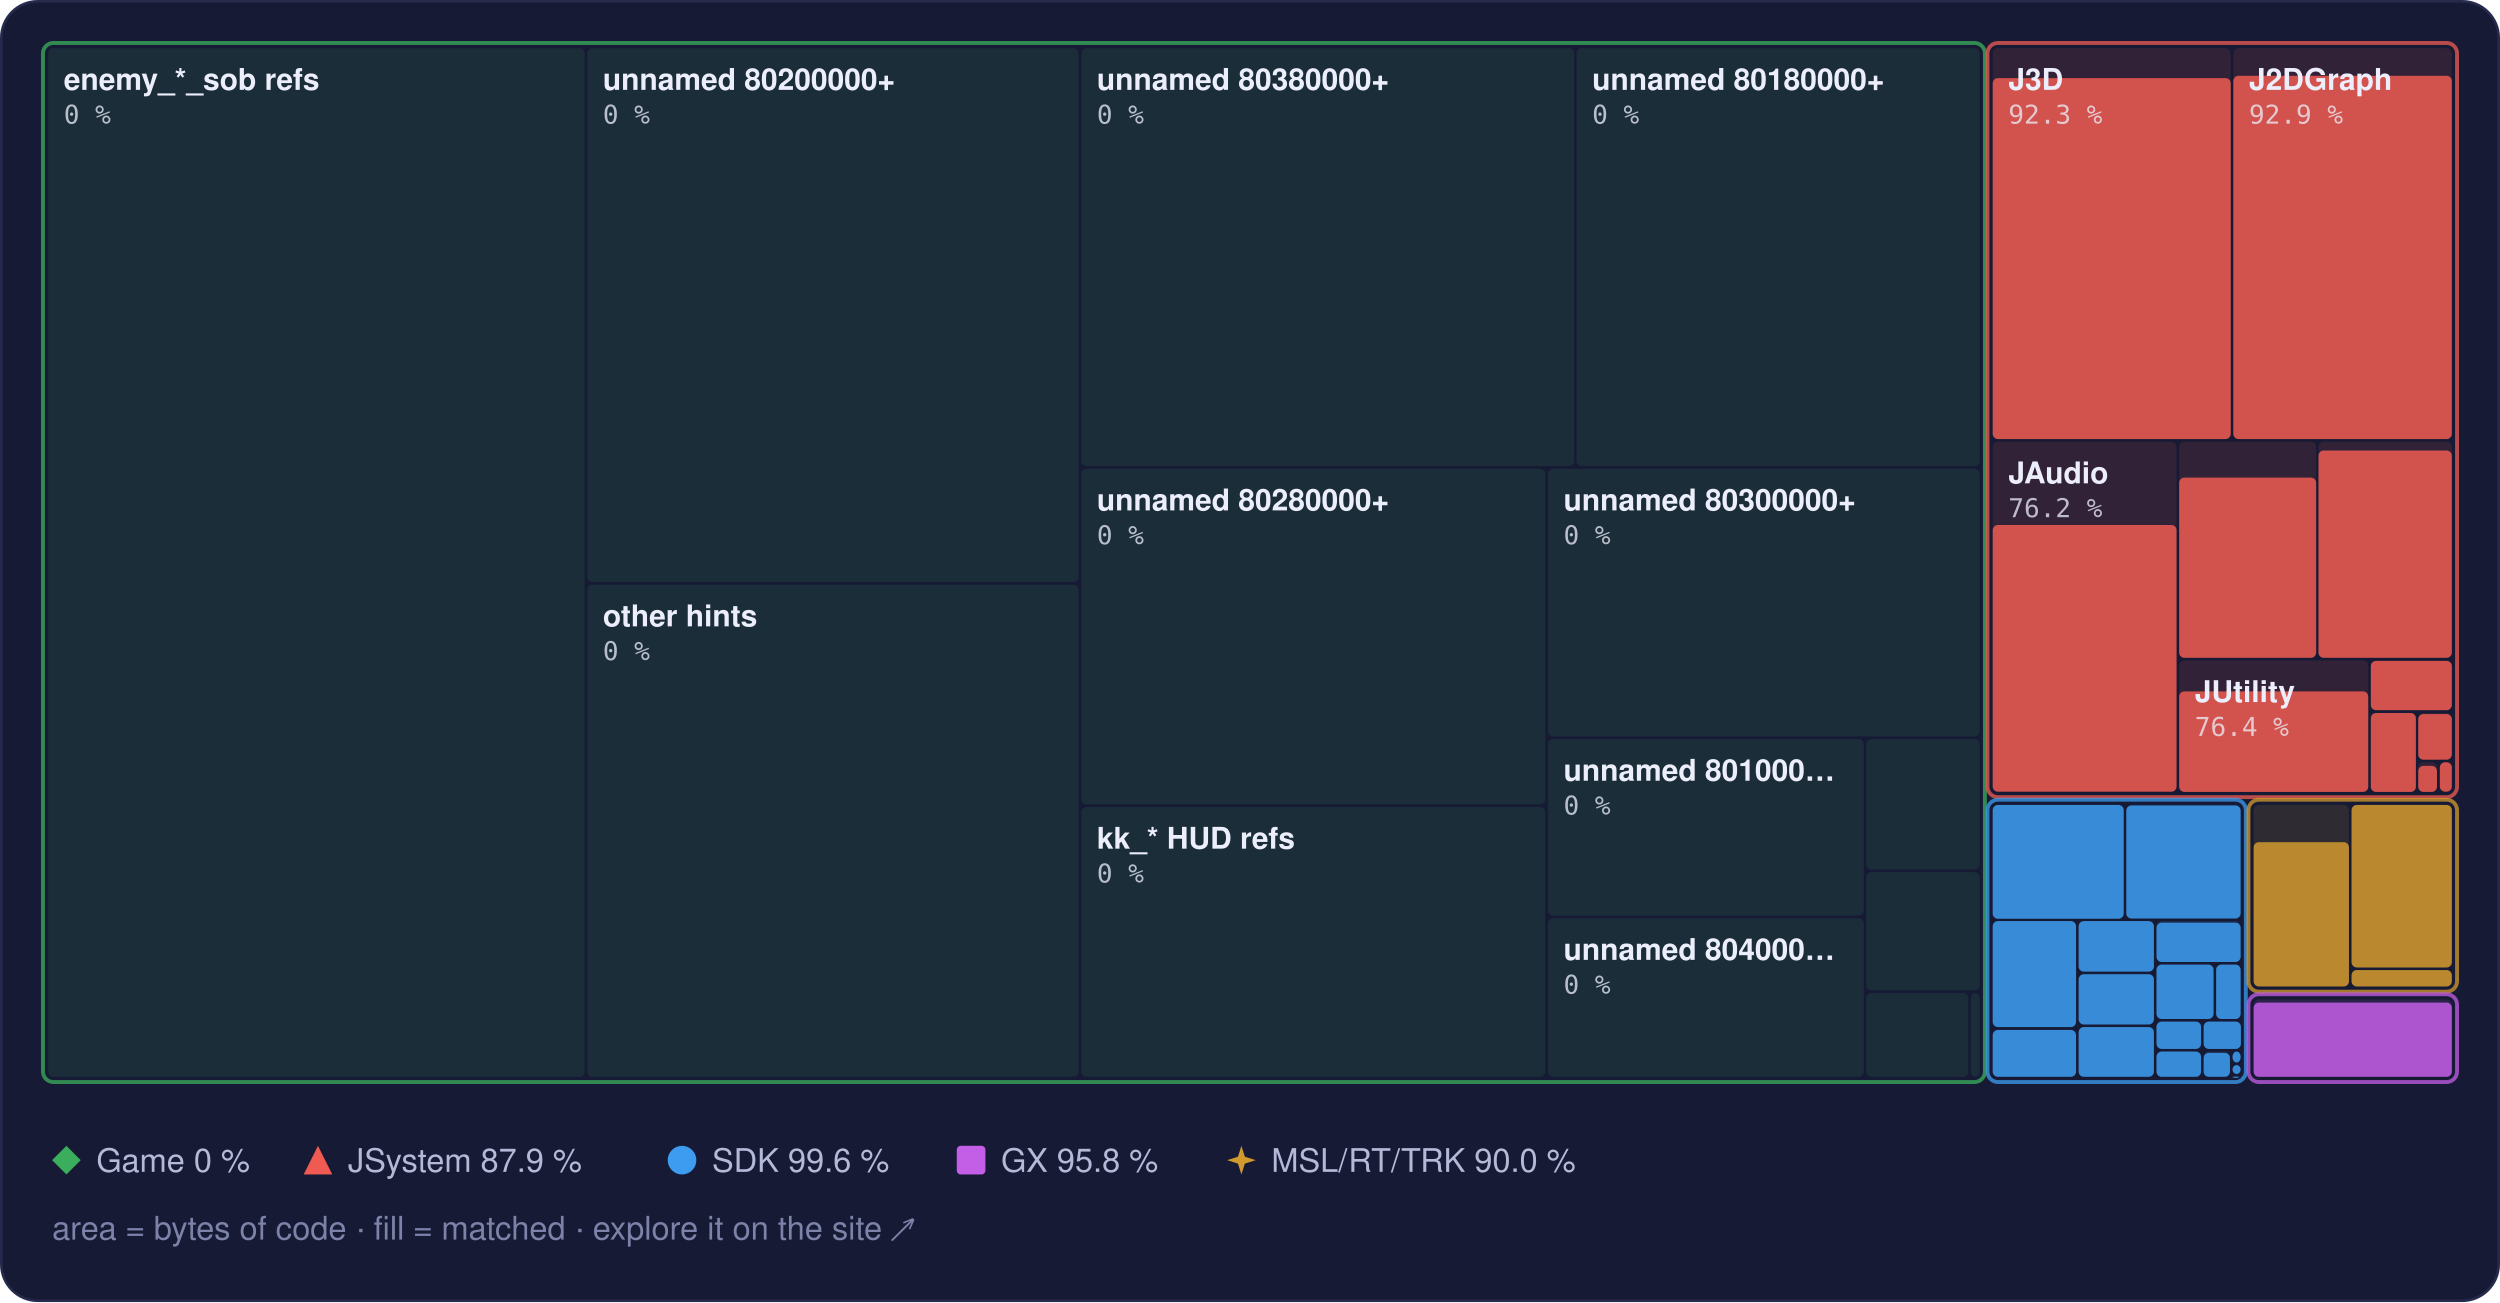
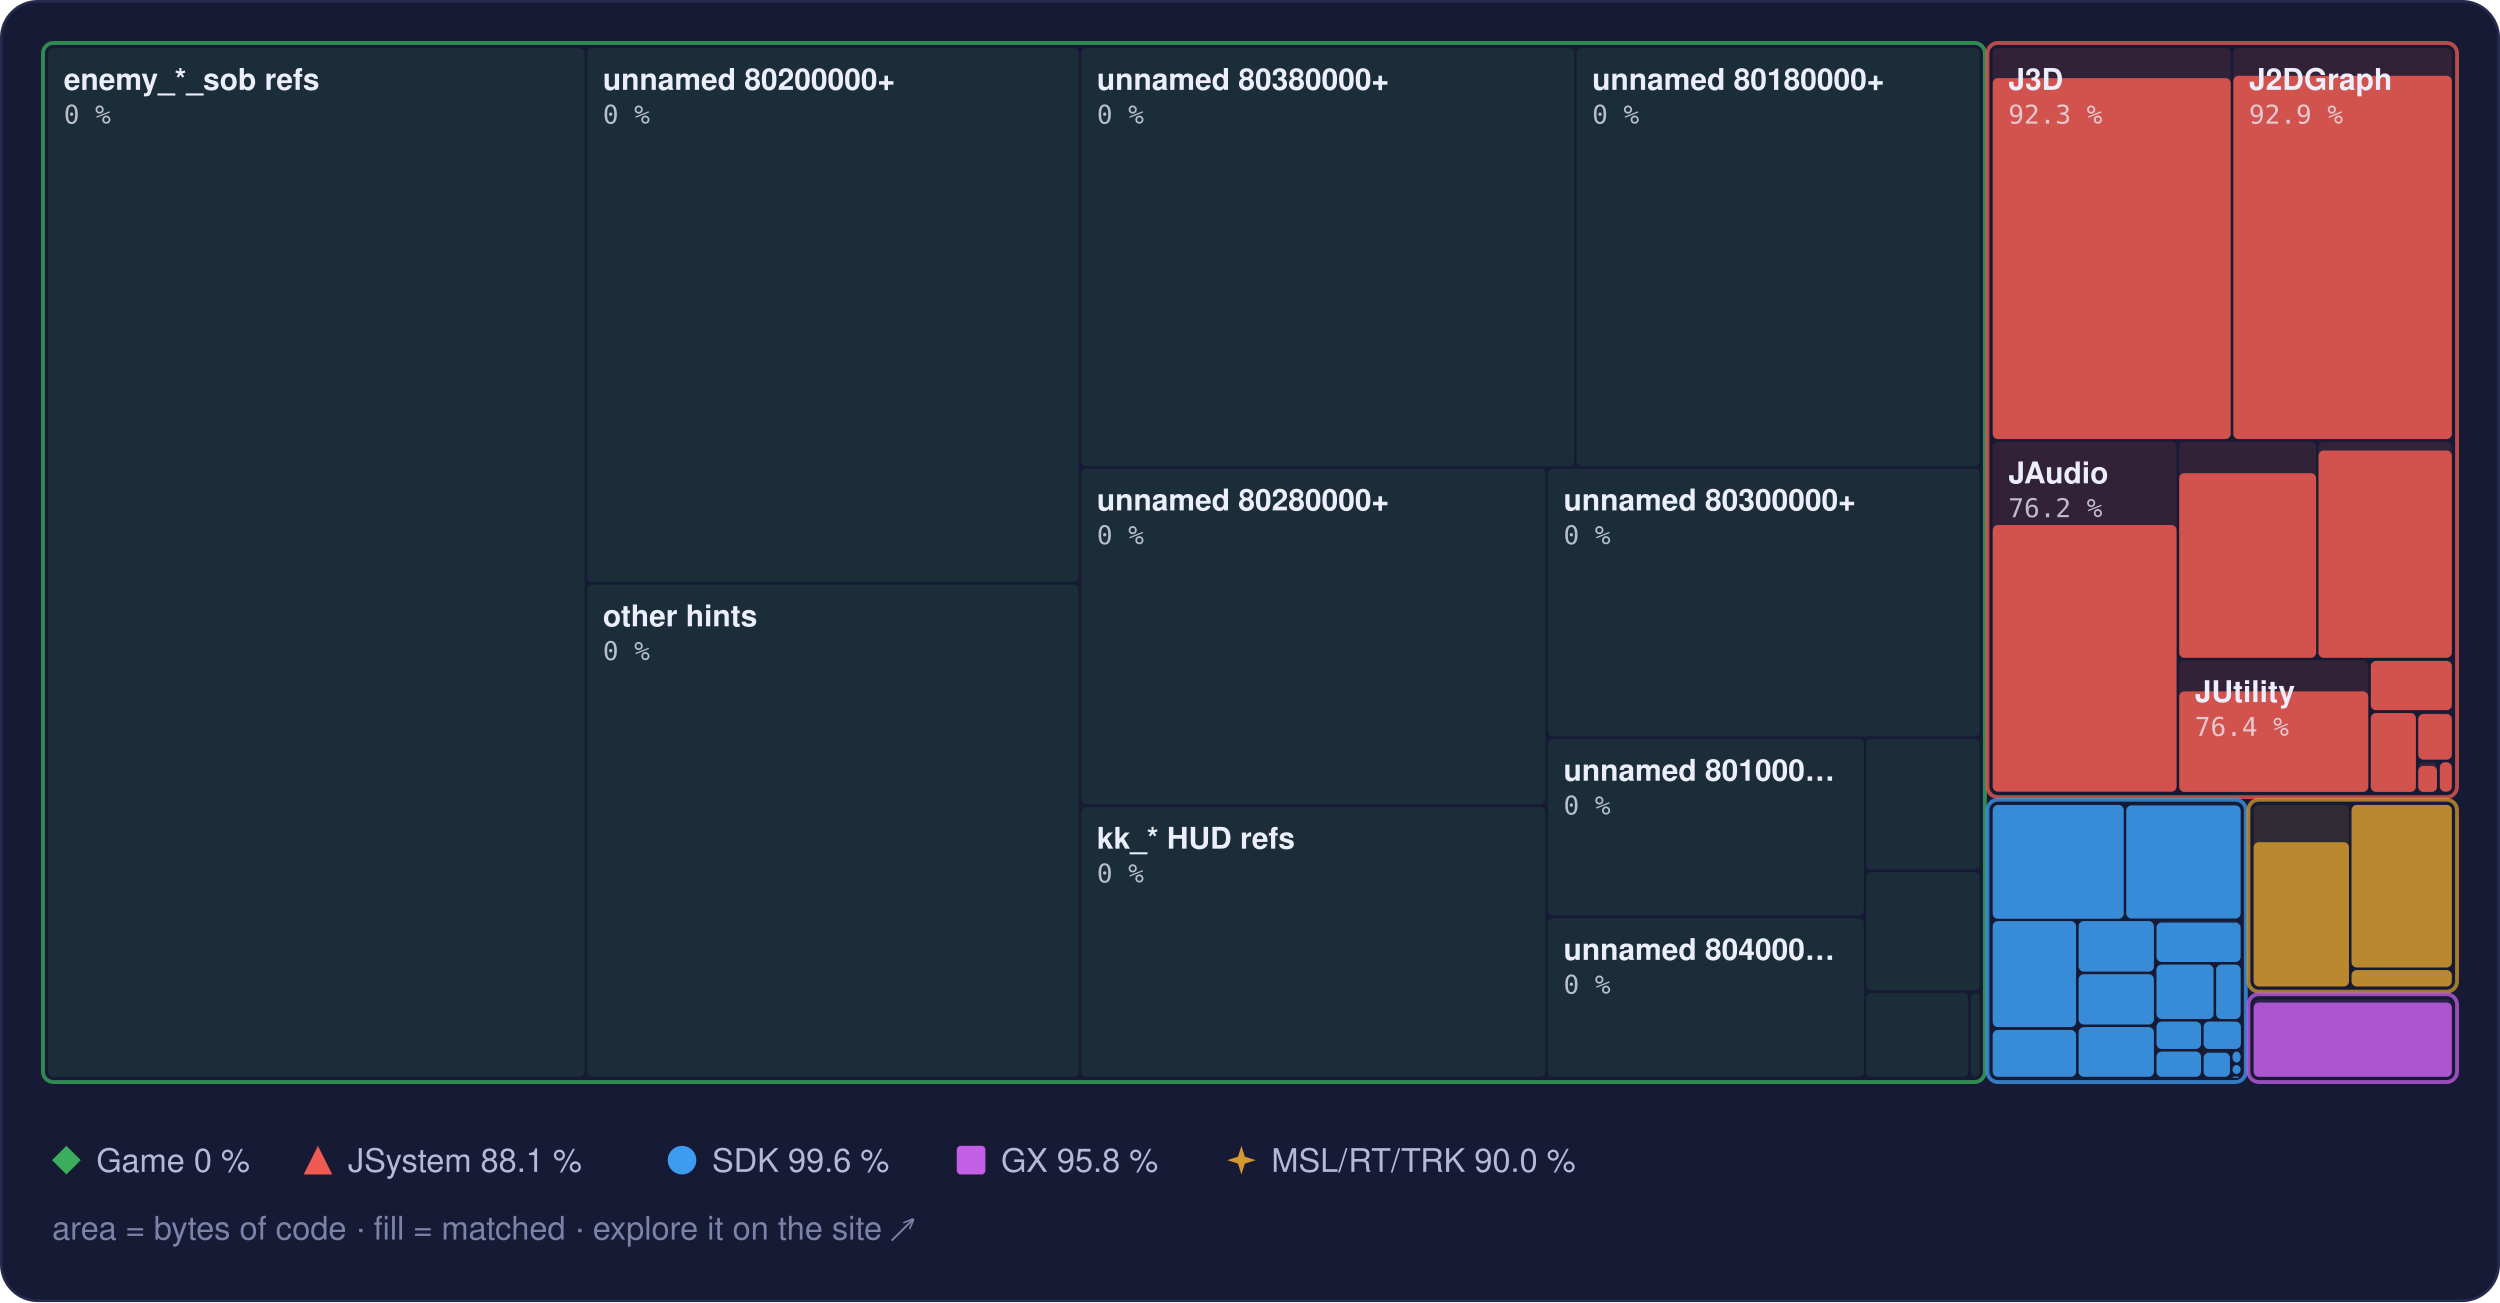
<svg xmlns="http://www.w3.org/2000/svg" width="960" height="500" viewBox="0 0 960 500" role="img" aria-label="Treemap of main.dol by library, area by bytes of code, filled to the matched share">
  <style>text { font-family: -apple-system, BlinkMacSystemFont, 'Segoe UI', Helvetica, Arial, sans-serif; } .mono { font-family: ui-monospace, SFMono-Regular, 'SF Mono', Menlo, Consolas, monospace; } .rise { transform-box: fill-box; transform-origin: 50% 100%; animation: rise 1.6s cubic-bezier(.2,.8,.2,1) .2s both; } @keyframes rise { from { transform: scaleY(0); } } @media (prefers-reduced-motion: reduce) { * { animation: none !important; } }</style>
  <rect x="0.5" y="0.5" width="959" height="499" rx="14" fill="#161a34" stroke="#262b4e" />
  <rect x="18.5" y="18.5" width="206.0" height="395.0" rx="2" fill="#3aae5c" fill-opacity="0.13" />
  <rect x="225.5" y="18.5" width="188.7" height="205.0" rx="2" fill="#3aae5c" fill-opacity="0.13" />
  <rect x="225.5" y="224.5" width="188.7" height="189.0" rx="2" fill="#3aae5c" fill-opacity="0.13" />
  <rect x="415.2" y="18.5" width="189.3" height="160.5" rx="2" fill="#3aae5c" fill-opacity="0.13" />
  <rect x="605.4" y="18.5" width="154.8" height="160.5" rx="2" fill="#3aae5c" fill-opacity="0.13" />
  <rect x="415.2" y="180.0" width="178.2" height="128.9" rx="2" fill="#3aae5c" fill-opacity="0.13" />
  <rect x="415.2" y="309.9" width="178.2" height="103.6" rx="2" fill="#3aae5c" fill-opacity="0.13" />
  <rect x="594.4" y="180.0" width="165.8" height="102.8" rx="2" fill="#3aae5c" fill-opacity="0.13" />
  <rect x="594.4" y="283.8" width="121.3" height="67.8" rx="2" fill="#3aae5c" fill-opacity="0.13" />
  <rect x="594.4" y="352.6" width="121.3" height="60.9" rx="2" fill="#3aae5c" fill-opacity="0.13" />
  <rect x="716.6" y="283.8" width="43.6" height="50.1" rx="2" fill="#3aae5c" fill-opacity="0.13" />
  <rect x="716.6" y="334.9" width="43.6" height="45.4" rx="2" fill="#3aae5c" fill-opacity="0.13" />
  <rect x="716.6" y="381.3" width="39.2" height="32.2" rx="2" fill="#3aae5c" fill-opacity="0.13" />
  <rect x="756.8" y="381.3" width="3.4" height="32.2" rx="2" fill="#3aae5c" fill-opacity="0.13" />
  <rect x="16.5" y="16.5" width="745.7" height="399.0" rx="4" fill="none" stroke="#3aae5c" stroke-opacity="0.75" stroke-width="1.5" />
  <rect x="765.2" y="18.5" width="91.4" height="150.1" rx="2" fill="#ef5b52" fill-opacity="0.13" />
  <rect class="rise" x="765.2" y="30.0" width="91.4" height="138.6" rx="2" fill="#ef5b52" fill-opacity="0.85" />
  <rect x="857.6" y="18.5" width="83.9" height="150.1" rx="2" fill="#ef5b52" fill-opacity="0.13" />
  <rect class="rise" x="857.6" y="29.1" width="83.9" height="139.5" rx="2" fill="#ef5b52" fill-opacity="0.85" />
  <rect x="765.2" y="169.6" width="70.6" height="134.5" rx="2" fill="#ef5b52" fill-opacity="0.13" />
  <rect class="rise" x="765.2" y="201.6" width="70.6" height="102.4" rx="2" fill="#ef5b52" fill-opacity="0.85" />
  <rect x="836.8" y="169.6" width="52.6" height="83.0" rx="2" fill="#ef5b52" fill-opacity="0.13" />
-   <rect class="rise" x="836.8" y="183.4" width="52.6" height="69.2" rx="2" fill="#ef5b52" fill-opacity="0.85" />
+   <rect class="rise" x="836.8" y="181.7" width="52.6" height="70.9" rx="2" fill="#ef5b52" fill-opacity="0.85" />
  <rect x="890.3" y="169.6" width="51.2" height="83.0" rx="2" fill="#ef5b52" fill-opacity="0.13" />
  <rect class="rise" x="890.3" y="173.0" width="51.2" height="79.6" rx="2" fill="#ef5b52" fill-opacity="0.85" />
  <rect x="836.8" y="253.6" width="72.6" height="50.5" rx="2" fill="#ef5b52" fill-opacity="0.13" />
  <rect class="rise" x="836.8" y="265.5" width="72.6" height="38.6" rx="2" fill="#ef5b52" fill-opacity="0.85" />
  <rect x="910.4" y="253.6" width="31.1" height="19.2" rx="2" fill="#ef5b52" fill-opacity="0.13" />
  <rect class="rise" x="910.4" y="253.8" width="31.1" height="18.9" rx="2" fill="#ef5b52" fill-opacity="0.85" />
  <rect x="910.4" y="273.8" width="17.3" height="30.3" rx="2" fill="#ef5b52" fill-opacity="0.13" />
  <rect class="rise" x="910.4" y="273.8" width="17.3" height="30.3" rx="2" fill="#ef5b52" fill-opacity="0.85" />
  <rect x="928.6" y="273.8" width="12.9" height="18.0" rx="2" fill="#ef5b52" fill-opacity="0.13" />
  <rect class="rise" x="928.6" y="274.2" width="12.9" height="17.5" rx="2" fill="#ef5b52" fill-opacity="0.85" />
  <rect x="928.6" y="292.7" width="7.2" height="11.3" rx="2" fill="#ef5b52" fill-opacity="0.13" />
  <rect class="rise" x="928.6" y="294.1" width="7.2" height="10.0" rx="2" fill="#ef5b52" fill-opacity="0.85" />
  <rect x="936.9" y="292.7" width="4.6" height="11.3" rx="2" fill="#ef5b52" fill-opacity="0.13" />
  <rect class="rise" x="936.9" y="292.7" width="4.6" height="11.3" rx="2" fill="#ef5b52" fill-opacity="0.85" />
  <rect x="763.2" y="16.5" width="180.3" height="289.6" rx="4" fill="none" stroke="#ef5b52" stroke-opacity="0.75" stroke-width="1.5" />
  <rect x="765.2" y="309.1" width="50.3" height="43.7" rx="2" fill="#3d9cf0" fill-opacity="0.13" />
  <rect class="rise" x="765.2" y="309.1" width="50.3" height="43.7" rx="2" fill="#3d9cf0" fill-opacity="0.85" />
  <rect x="816.5" y="309.1" width="43.9" height="43.7" rx="2" fill="#3d9cf0" fill-opacity="0.13" />
  <rect class="rise" x="816.5" y="309.3" width="43.9" height="43.4" rx="2" fill="#3d9cf0" fill-opacity="0.85" />
  <rect x="765.2" y="353.7" width="32.0" height="40.7" rx="2" fill="#3d9cf0" fill-opacity="0.13" />
  <rect class="rise" x="765.2" y="353.7" width="32.0" height="40.7" rx="2" fill="#3d9cf0" fill-opacity="0.85" />
  <rect x="765.2" y="395.5" width="32.0" height="18.0" rx="2" fill="#3d9cf0" fill-opacity="0.13" />
  <rect class="rise" x="765.2" y="395.5" width="32.0" height="18.0" rx="2" fill="#3d9cf0" fill-opacity="0.85" />
  <rect x="798.2" y="353.7" width="28.9" height="19.4" rx="2" fill="#3d9cf0" fill-opacity="0.13" />
  <rect class="rise" x="798.2" y="353.7" width="28.9" height="19.4" rx="2" fill="#3d9cf0" fill-opacity="0.85" />
  <rect x="798.2" y="374.1" width="28.9" height="19.3" rx="2" fill="#3d9cf0" fill-opacity="0.13" />
  <rect class="rise" x="798.2" y="374.1" width="28.9" height="19.3" rx="2" fill="#3d9cf0" fill-opacity="0.85" />
  <rect x="798.2" y="394.4" width="28.9" height="19.1" rx="2" fill="#3d9cf0" fill-opacity="0.13" />
  <rect class="rise" x="798.2" y="394.4" width="28.9" height="19.1" rx="2" fill="#3d9cf0" fill-opacity="0.85" />
  <rect x="828.1" y="353.7" width="32.3" height="15.7" rx="2" fill="#3d9cf0" fill-opacity="0.13" />
  <rect class="rise" x="828.1" y="354.3" width="32.3" height="15.1" rx="2" fill="#3d9cf0" fill-opacity="0.85" />
  <rect x="828.1" y="370.4" width="21.9" height="20.9" rx="2" fill="#3d9cf0" fill-opacity="0.13" />
  <rect class="rise" x="828.1" y="370.4" width="21.9" height="20.9" rx="2" fill="#3d9cf0" fill-opacity="0.85" />
  <rect x="851.0" y="370.4" width="9.4" height="20.9" rx="2" fill="#3d9cf0" fill-opacity="0.13" />
  <rect class="rise" x="851.0" y="370.4" width="9.4" height="20.9" rx="2" fill="#3d9cf0" fill-opacity="0.85" />
  <rect x="828.1" y="392.3" width="17.1" height="10.5" rx="2" fill="#3d9cf0" fill-opacity="0.13" />
  <rect class="rise" x="828.1" y="392.3" width="17.1" height="10.5" rx="2" fill="#3d9cf0" fill-opacity="0.85" />
  <rect x="828.1" y="403.8" width="17.1" height="9.7" rx="2" fill="#3d9cf0" fill-opacity="0.13" />
  <rect class="rise" x="828.1" y="403.8" width="17.1" height="9.7" rx="2" fill="#3d9cf0" fill-opacity="0.85" />
  <rect x="846.2" y="392.3" width="14.3" height="10.5" rx="2" fill="#3d9cf0" fill-opacity="0.13" />
  <rect class="rise" x="846.2" y="392.3" width="14.3" height="10.5" rx="2" fill="#3d9cf0" fill-opacity="0.85" />
  <rect x="846.2" y="403.8" width="10.1" height="9.7" rx="2" fill="#3d9cf0" fill-opacity="0.13" />
  <rect class="rise" x="846.2" y="404.3" width="10.1" height="9.2" rx="2" fill="#3d9cf0" fill-opacity="0.85" />
  <rect x="857.3" y="403.8" width="3.1" height="4.2" rx="2" fill="#3d9cf0" fill-opacity="0.13" />
  <rect class="rise" x="857.3" y="403.8" width="3.1" height="4.2" rx="2" fill="#3d9cf0" fill-opacity="0.85" />
  <rect x="857.3" y="409.0" width="3.1" height="3.4" rx="2" fill="#3d9cf0" fill-opacity="0.13" />
  <rect class="rise" x="857.3" y="409.0" width="3.1" height="3.4" rx="2" fill="#3d9cf0" fill-opacity="0.85" />
  <rect x="857.3" y="413.4" width="2.5" height="0.5" rx="2" fill="#3d9cf0" fill-opacity="0.13" />
  <rect class="rise" x="857.3" y="413.4" width="2.5" height="0.5" rx="2" fill="#3d9cf0" fill-opacity="0.85" />
  <rect x="860.8" y="413.4" width="0.5" height="0.5" rx="2" fill="#3d9cf0" fill-opacity="0.13" />
  <rect class="rise" x="860.8" y="413.4" width="0.5" height="0.5" rx="2" fill="#3d9cf0" fill-opacity="0.85" />
  <rect x="763.2" y="307.1" width="99.2" height="108.4" rx="4" fill="none" stroke="#3d9cf0" stroke-opacity="0.75" stroke-width="1.5" />
  <rect x="865.4" y="309.1" width="36.6" height="69.7" rx="2" fill="#d29a2e" fill-opacity="0.13" />
  <rect class="rise" x="865.4" y="323.4" width="36.6" height="55.4" rx="2" fill="#d29a2e" fill-opacity="0.85" />
  <rect x="903.0" y="309.1" width="38.5" height="62.4" rx="2" fill="#d29a2e" fill-opacity="0.13" />
  <rect class="rise" x="903.0" y="309.1" width="38.5" height="62.4" rx="2" fill="#d29a2e" fill-opacity="0.85" />
  <rect x="903.0" y="372.5" width="38.5" height="6.3" rx="2" fill="#d29a2e" fill-opacity="0.13" />
  <rect class="rise" x="903.0" y="372.5" width="38.5" height="6.3" rx="2" fill="#d29a2e" fill-opacity="0.85" />
  <rect x="863.4" y="307.1" width="80.1" height="73.7" rx="4" fill="none" stroke="#d29a2e" stroke-opacity="0.75" stroke-width="1.5" />
  <rect x="865.4" y="383.8" width="76.1" height="29.7" rx="2" fill="#c35ee6" fill-opacity="0.13" />
  <rect class="rise" x="865.4" y="385.0" width="76.1" height="28.5" rx="2" fill="#c35ee6" fill-opacity="0.85" />
  <rect x="863.4" y="381.8" width="80.1" height="33.7" rx="4" fill="none" stroke="#c35ee6" stroke-opacity="0.75" stroke-width="1.5" />
  <text x="24.5" y="34.5" font-size="11.5" font-weight="600" fill="#eceefb">enemy_*_sob refs</text>
  <text x="24.5" y="47.5" class="mono" font-size="10" fill="#eceefb" fill-opacity="0.75">0 %</text>
  <text x="231.5" y="34.5" font-size="11.5" font-weight="600" fill="#eceefb">unnamed 80200000+</text>
  <text x="231.5" y="47.5" class="mono" font-size="10" fill="#eceefb" fill-opacity="0.75">0 %</text>
  <text x="231.5" y="240.5" font-size="11.5" font-weight="600" fill="#eceefb">other hints</text>
  <text x="231.5" y="253.5" class="mono" font-size="10" fill="#eceefb" fill-opacity="0.75">0 %</text>
  <text x="421.2" y="34.5" font-size="11.5" font-weight="600" fill="#eceefb">unnamed 80380000+</text>
  <text x="421.2" y="47.5" class="mono" font-size="10" fill="#eceefb" fill-opacity="0.75">0 %</text>
  <text x="611.4" y="34.5" font-size="11.5" font-weight="600" fill="#eceefb">unnamed 80180000+</text>
  <text x="611.4" y="47.5" class="mono" font-size="10" fill="#eceefb" fill-opacity="0.75">0 %</text>
  <text x="421.2" y="196.0" font-size="11.5" font-weight="600" fill="#eceefb">unnamed 80280000+</text>
  <text x="421.2" y="209.0" class="mono" font-size="10" fill="#eceefb" fill-opacity="0.75">0 %</text>
  <text x="421.2" y="325.9" font-size="11.5" font-weight="600" fill="#eceefb">kk_* HUD refs</text>
  <text x="421.2" y="338.9" class="mono" font-size="10" fill="#eceefb" fill-opacity="0.75">0 %</text>
  <text x="600.4" y="196.0" font-size="11.5" font-weight="600" fill="#eceefb">unnamed 80300000+</text>
  <text x="600.4" y="209.0" class="mono" font-size="10" fill="#eceefb" fill-opacity="0.75">0 %</text>
  <text x="600.4" y="299.8" font-size="11.5" font-weight="600" fill="#eceefb">unnamed 801000…</text>
  <text x="600.4" y="312.8" class="mono" font-size="10" fill="#eceefb" fill-opacity="0.75">0 %</text>
  <text x="600.4" y="368.6" font-size="11.5" font-weight="600" fill="#eceefb">unnamed 804000…</text>
  <text x="600.4" y="381.6" class="mono" font-size="10" fill="#eceefb" fill-opacity="0.75">0 %</text>
  <text x="771.2" y="34.5" font-size="11.5" font-weight="600" fill="#eceefb">J3D</text>
  <text x="771.2" y="47.5" class="mono" font-size="10" fill="#eceefb" fill-opacity="0.75">92.3 %</text>
  <text x="863.6" y="34.5" font-size="11.5" font-weight="600" fill="#eceefb">J2DGraph</text>
  <text x="863.6" y="47.5" class="mono" font-size="10" fill="#eceefb" fill-opacity="0.75">92.9 %</text>
  <text x="771.2" y="185.6" font-size="11.5" font-weight="600" fill="#eceefb">JAudio</text>
  <text x="771.2" y="198.6" class="mono" font-size="10" fill="#eceefb" fill-opacity="0.75">76.2 %</text>
  <text x="842.8" y="269.6" font-size="11.5" font-weight="600" fill="#eceefb">JUtility</text>
  <text x="842.8" y="282.6" class="mono" font-size="10" fill="#eceefb" fill-opacity="0.75">76.4 %</text>
  <g fill="#3aae5c">
    <path d="M25.5 440L31 445.5L25.5 451L20 445.5Z" />
  </g>
  <text x="37" y="450" font-size="12.5" fill="#b4b9d8">Game 0 %</text>
  <g fill="#ef5b52">
    <path d="M122.1 440L127.6 451L116.6 451Z" />
  </g>
-   <text x="133.6" y="450" font-size="12.5" fill="#b4b9d8">JSystem 87.9 %</text>
+   <text x="133.6" y="450" font-size="12.5" fill="#b4b9d8">JSystem 88.1 %</text>
  <g fill="#3d9cf0">
    <circle cx="261.9" cy="445.5" r="5.5" />
  </g>
  <text x="273.4" y="450" font-size="12.5" fill="#b4b9d8">SDK 99.6 %</text>
  <g fill="#c35ee6">
    <rect x="367.4" y="440" width="11" height="11" rx="1.5" />
  </g>
  <text x="384.4" y="450" font-size="12.5" fill="#b4b9d8">GX 95.8 %</text>
  <g fill="#d29a2e">
    <path d="M476.7 440L478.02 444.18L482.2 445.5L478.02 446.82L476.7 451L475.38 446.82L471.2 445.5L475.38 444.18Z" />
  </g>
  <text x="488.2" y="450" font-size="12.5" fill="#b4b9d8">MSL/RT/TRK 90.0 %</text>
  <text x="20" y="476" font-size="12.5" fill="#7c82a8">area = bytes of code · fill = matched · explore it on the site ↗</text>
</svg>
